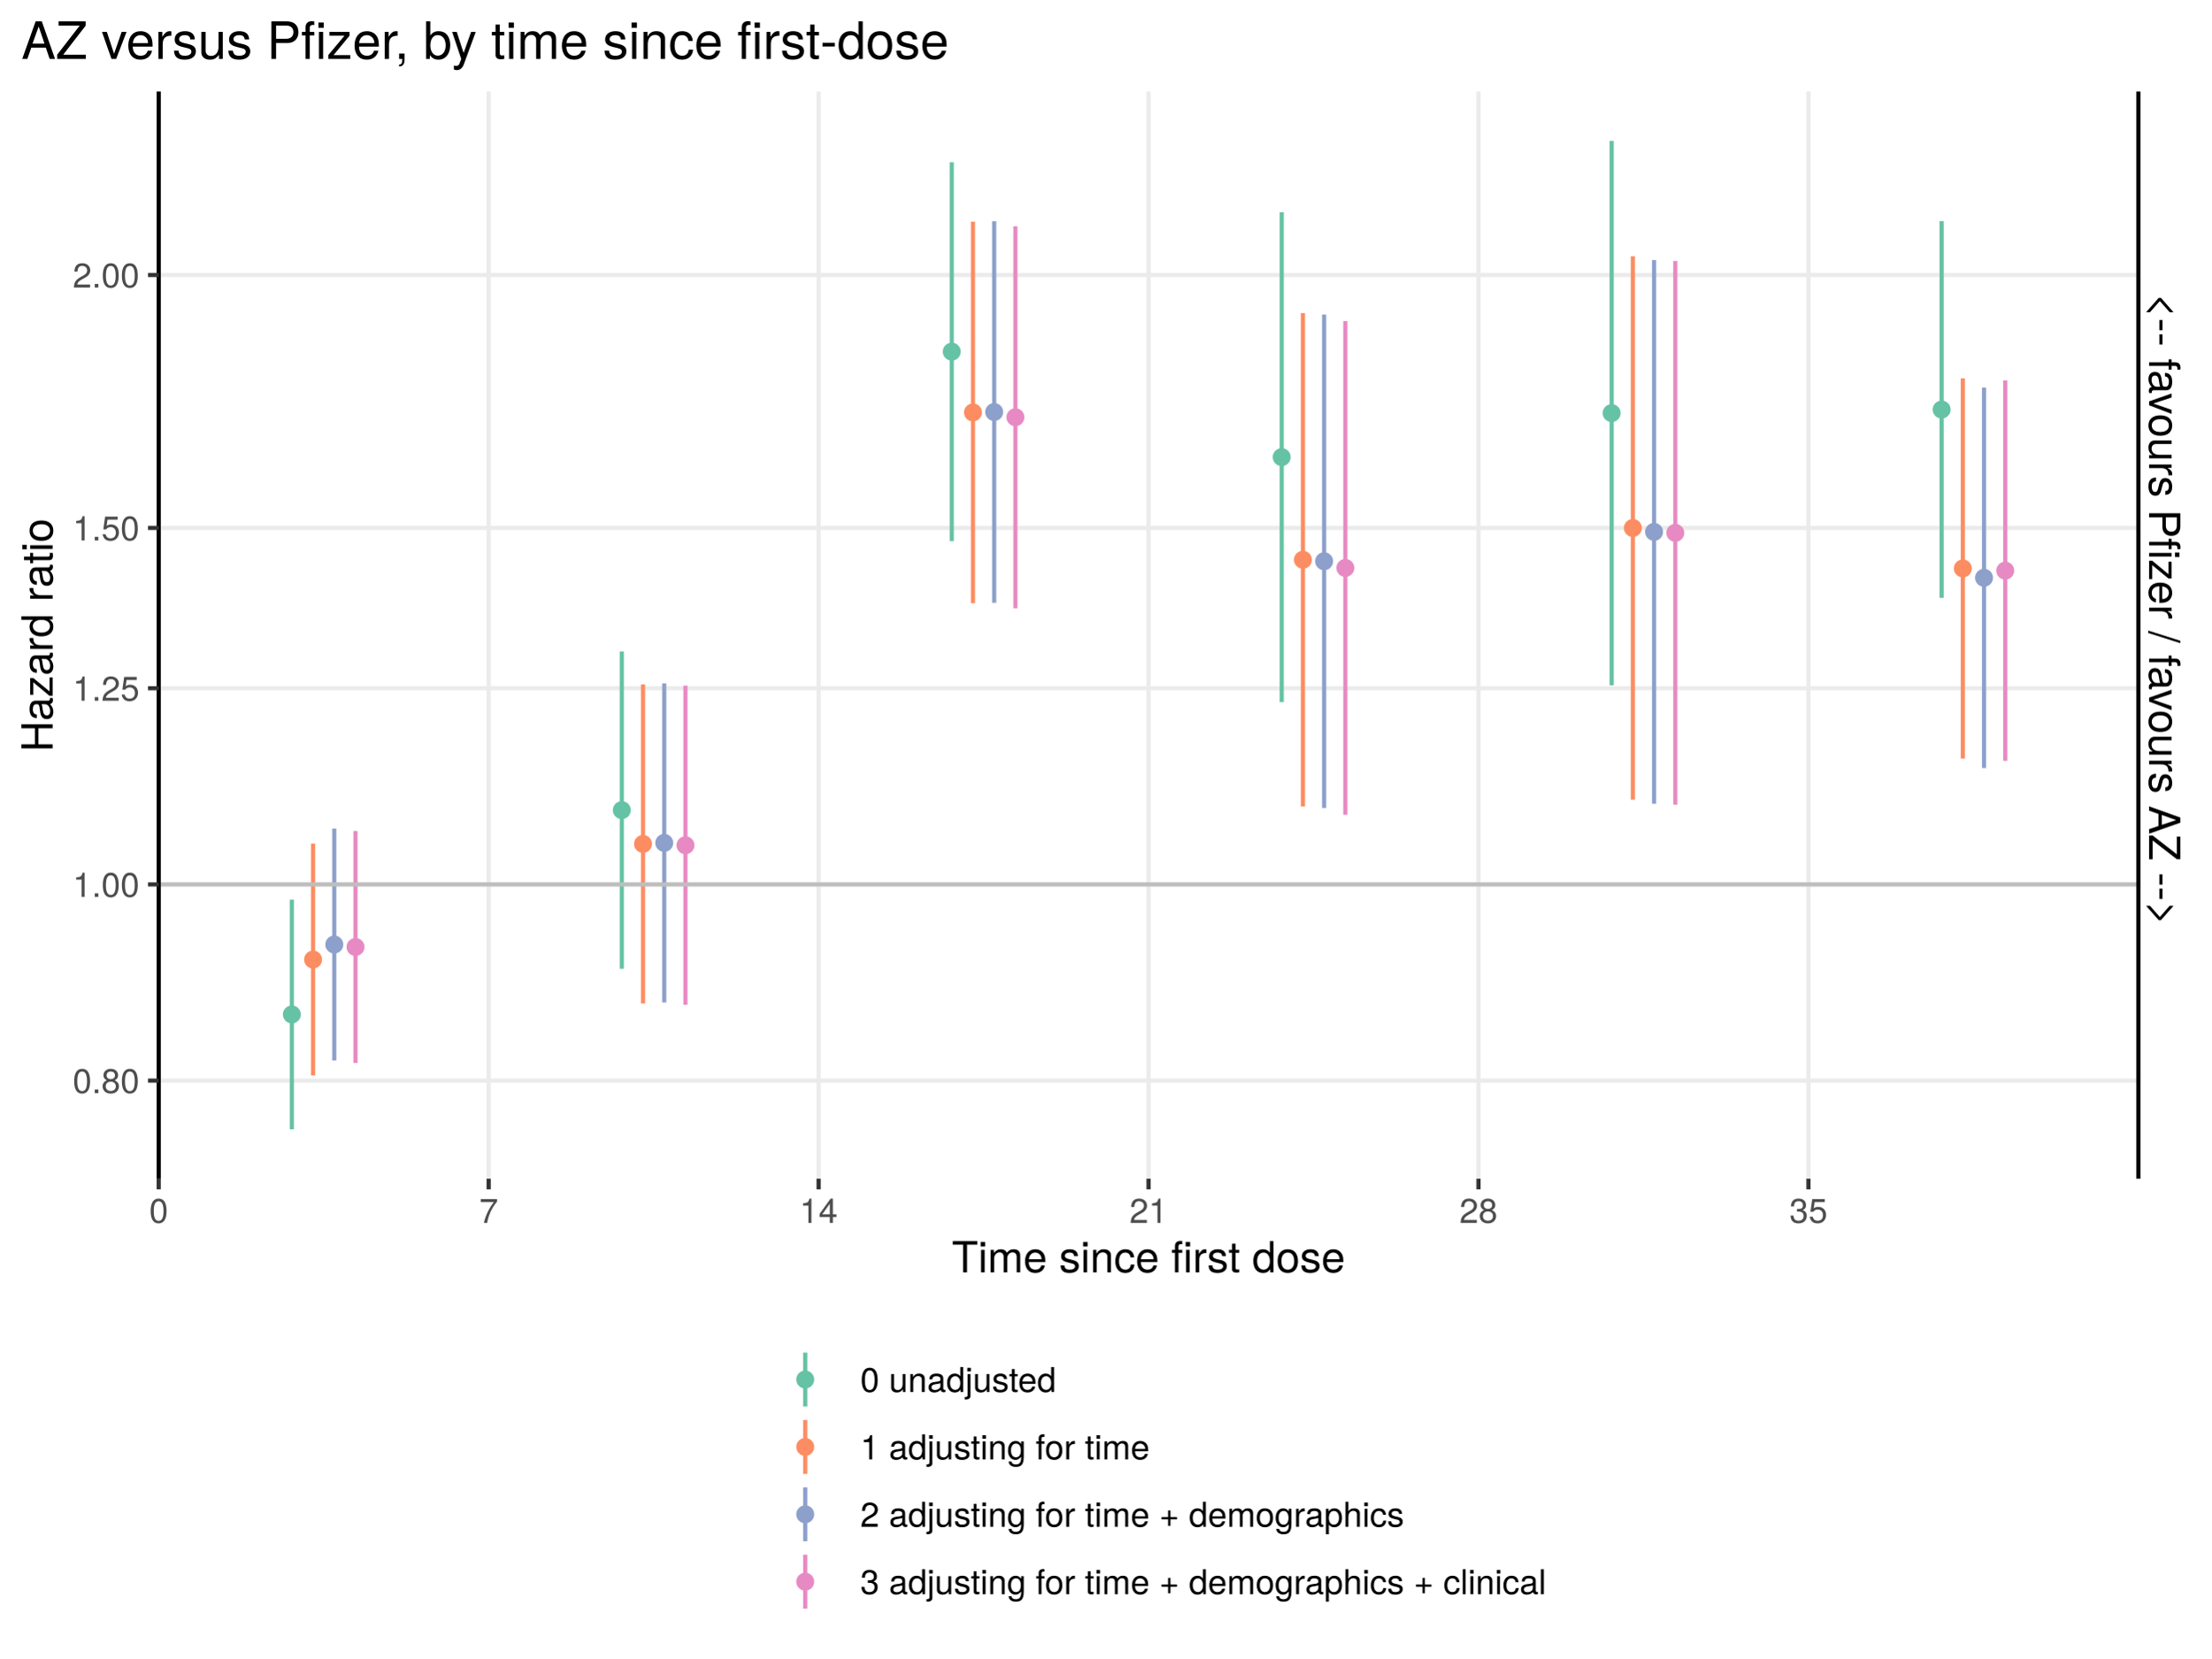
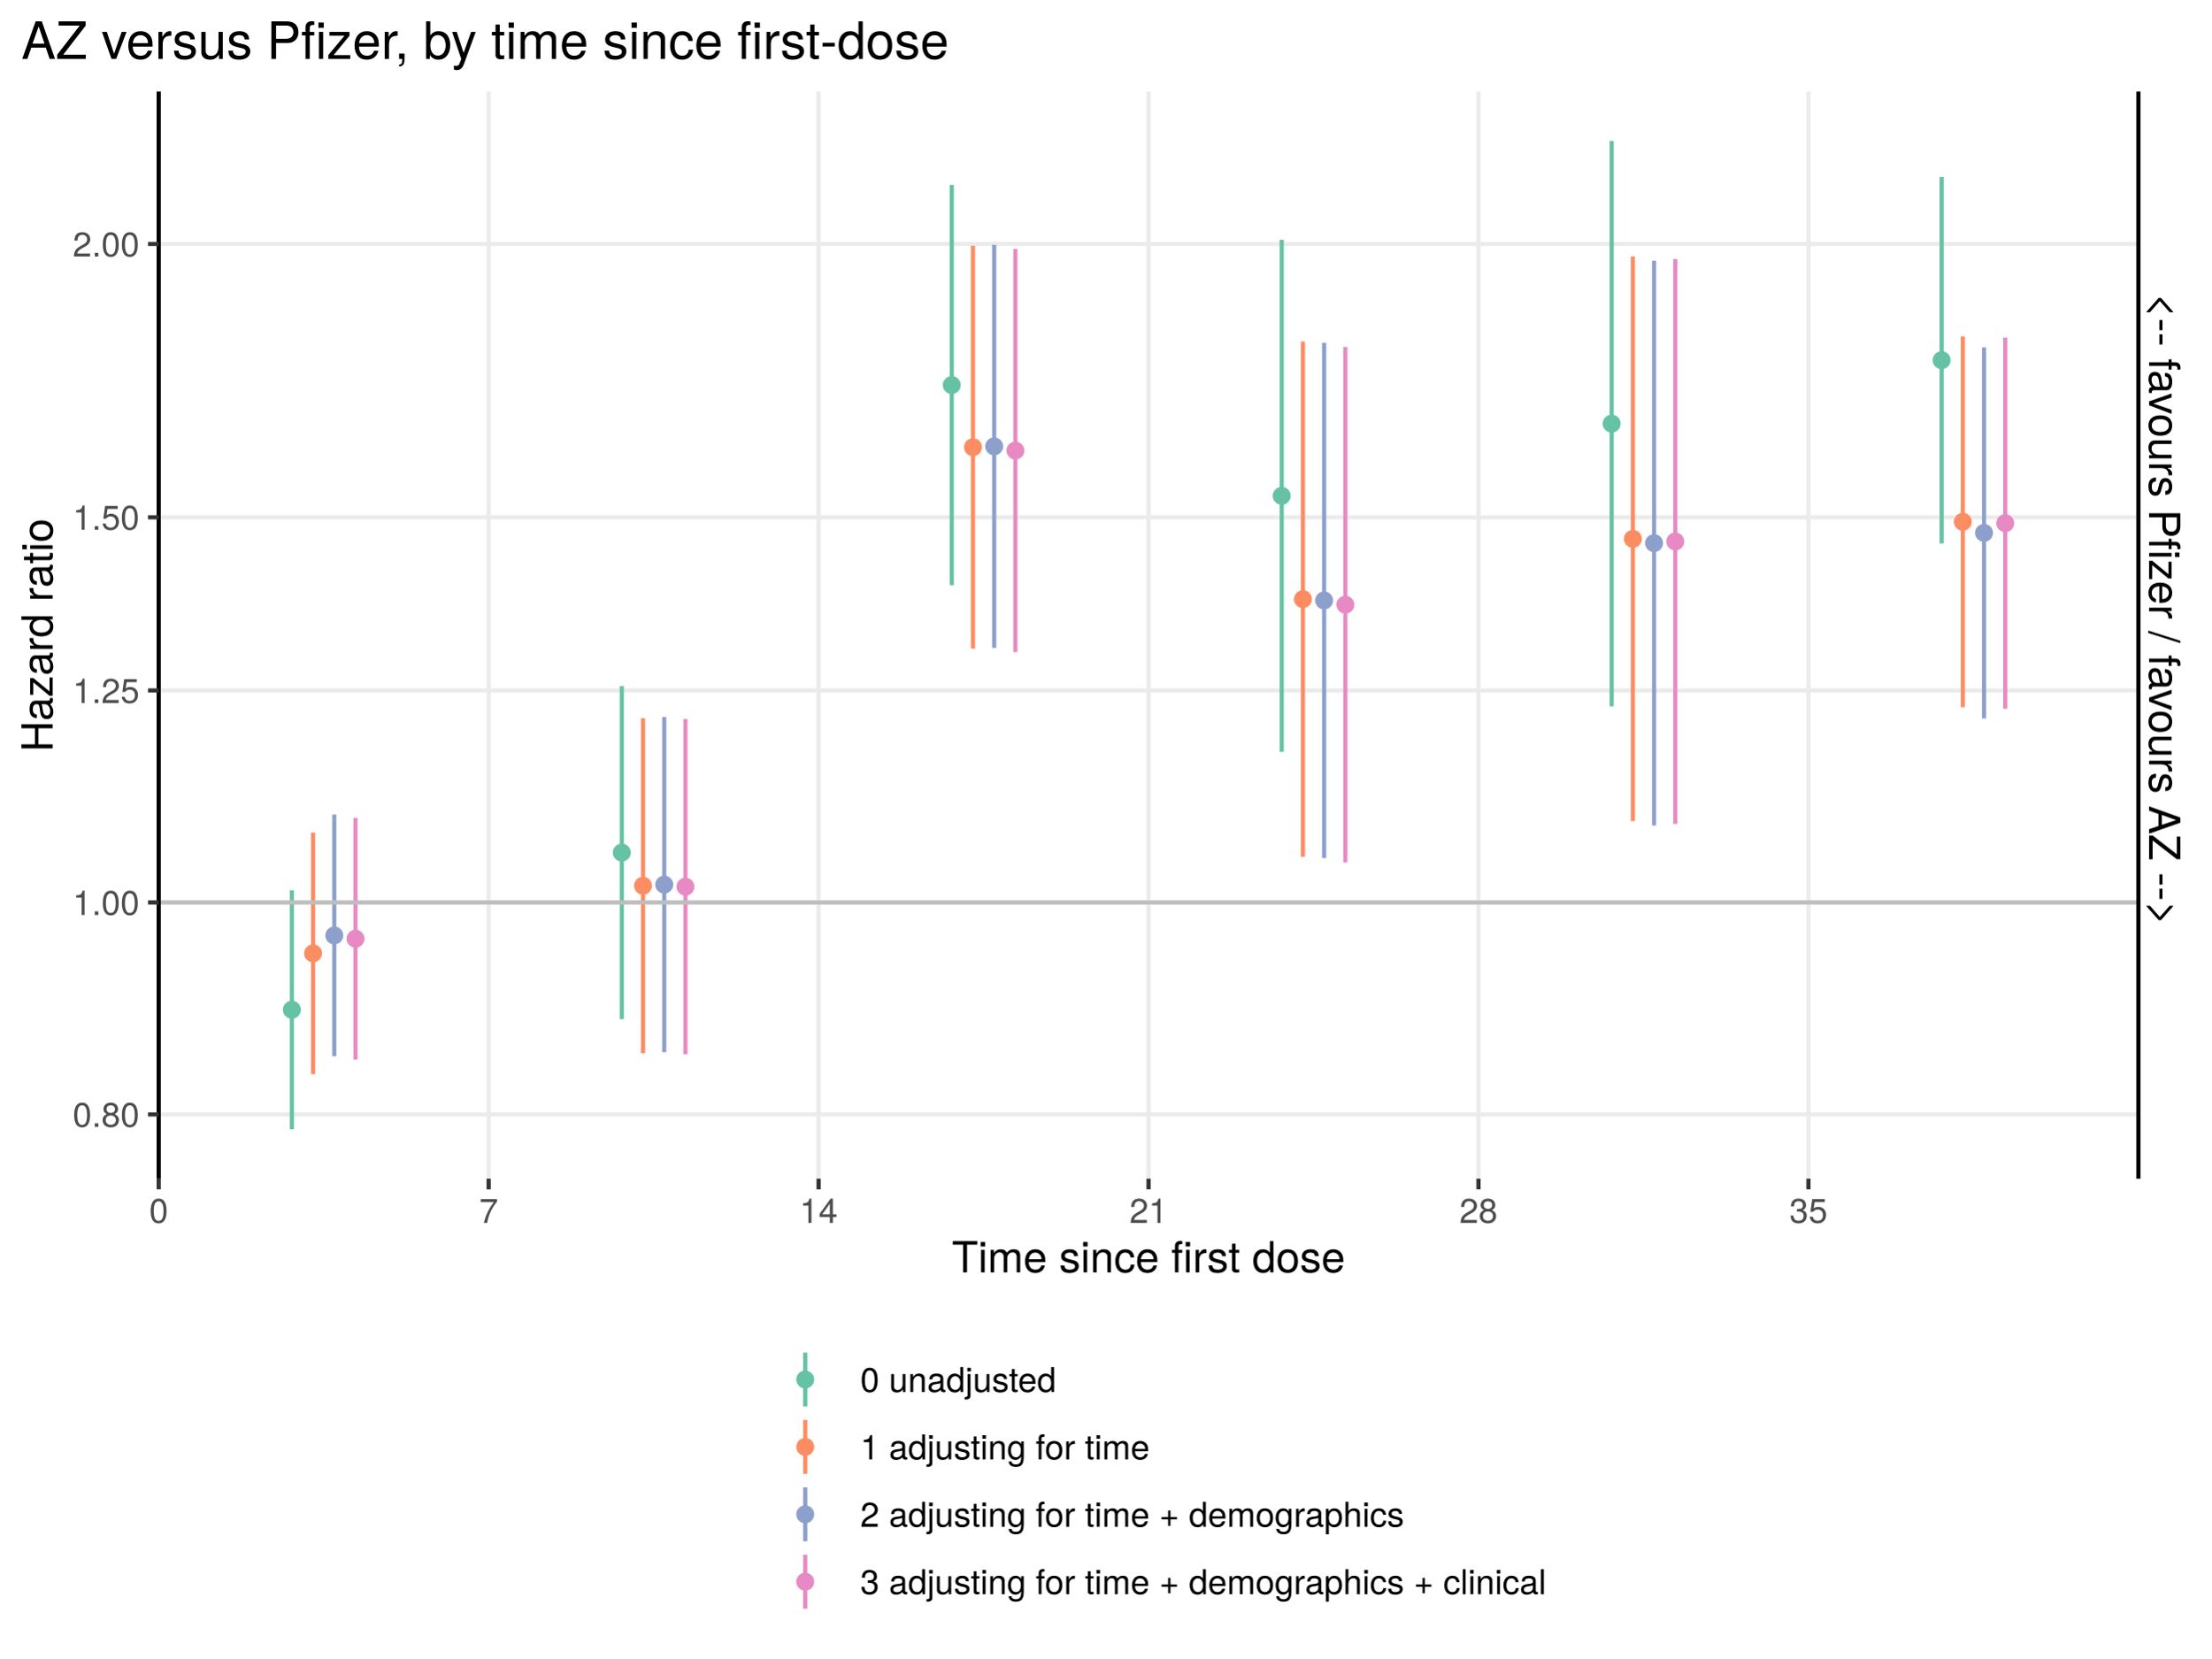
<svg xmlns="http://www.w3.org/2000/svg" viewBox="0 0 566.93 425.20">
  <defs>
    <style type="text/css">
    line, polyline, polygon, path, rect, circle {
      fill: none;
      stroke: #000000;
      stroke-linecap: round;
      stroke-linejoin: round;
      stroke-miterlimit: 10.00;
    }
  </style>
  </defs>
  <rect width="100%" height="100%" style="stroke: none; fill: #FFFFFF;" />
  <rect x="0.00" y="0.00" width="566.93" height="425.20" style="stroke-width: 1.07; stroke: #FFFFFF; fill: #FFFFFF;" />
  <defs>
    <clipPath id="cpNDAuNjl8NTQ4LjI5fDMwMi4yNnwyMy40Ng==">
      <rect x="40.69" y="23.46" width="507.60" height="278.80" />
    </clipPath>
  </defs>
  <rect x="40.69" y="23.46" width="507.60" height="278.80" style="stroke-width: 1.07; stroke: none; fill: #FFFFFF;" clip-path="url(#cpNDAuNjl8NTQ4LjI5fDMwMi4yNnwyMy40Ng==)" />
-   <polyline points="40.69,277.11 548.29,277.11 " style="stroke-width: 1.07; stroke: #EBEBEB; stroke-linecap: butt;" clip-path="url(#cpNDAuNjl8NTQ4LjI5fDMwMi4yNnwyMy40Ng==)" />
-   <polyline points="40.69,226.80 548.29,226.80 " style="stroke-width: 1.07; stroke: #EBEBEB; stroke-linecap: butt;" clip-path="url(#cpNDAuNjl8NTQ4LjI5fDMwMi4yNnwyMy40Ng==)" />
-   <polyline points="40.69,176.49 548.29,176.49 " style="stroke-width: 1.07; stroke: #EBEBEB; stroke-linecap: butt;" clip-path="url(#cpNDAuNjl8NTQ4LjI5fDMwMi4yNnwyMy40Ng==)" />
-   <polyline points="40.69,135.38 548.29,135.38 " style="stroke-width: 1.07; stroke: #EBEBEB; stroke-linecap: butt;" clip-path="url(#cpNDAuNjl8NTQ4LjI5fDMwMi4yNnwyMy40Ng==)" />
-   <polyline points="40.69,70.52 548.29,70.52 " style="stroke-width: 1.07; stroke: #EBEBEB; stroke-linecap: butt;" clip-path="url(#cpNDAuNjl8NTQ4LjI5fDMwMi4yNnwyMy40Ng==)" />
+   <polyline points="40.69,285.78 548.29,285.78 " style="stroke-width: 1.07; stroke: #EBEBEB; stroke-linecap: butt;" clip-path="url(#cpNDAuNjl8NTQ4LjI5fDMwMi4yNnwyMy40Ng==)" />
+   <polyline points="40.69,231.42 548.29,231.42 " style="stroke-width: 1.07; stroke: #EBEBEB; stroke-linecap: butt;" clip-path="url(#cpNDAuNjl8NTQ4LjI5fDMwMi4yNnwyMy40Ng==)" />
+   <polyline points="40.69,177.06 548.29,177.06 " style="stroke-width: 1.07; stroke: #EBEBEB; stroke-linecap: butt;" clip-path="url(#cpNDAuNjl8NTQ4LjI5fDMwMi4yNnwyMy40Ng==)" />
+   <polyline points="40.69,132.65 548.29,132.65 " style="stroke-width: 1.07; stroke: #EBEBEB; stroke-linecap: butt;" clip-path="url(#cpNDAuNjl8NTQ4LjI5fDMwMi4yNnwyMy40Ng==)" />
+   <polyline points="40.69,62.56 548.29,62.56 " style="stroke-width: 1.07; stroke: #EBEBEB; stroke-linecap: butt;" clip-path="url(#cpNDAuNjl8NTQ4LjI5fDMwMi4yNnwyMy40Ng==)" />
  <polyline points="40.69,302.26 40.69,23.46 " style="stroke-width: 1.07; stroke: #EBEBEB; stroke-linecap: butt;" clip-path="url(#cpNDAuNjl8NTQ4LjI5fDMwMi4yNnwyMy40Ng==)" />
  <polyline points="125.29,302.26 125.29,23.46 " style="stroke-width: 1.07; stroke: #EBEBEB; stroke-linecap: butt;" clip-path="url(#cpNDAuNjl8NTQ4LjI5fDMwMi4yNnwyMy40Ng==)" />
  <polyline points="209.89,302.26 209.89,23.46 " style="stroke-width: 1.07; stroke: #EBEBEB; stroke-linecap: butt;" clip-path="url(#cpNDAuNjl8NTQ4LjI5fDMwMi4yNnwyMy40Ng==)" />
  <polyline points="294.49,302.26 294.49,23.46 " style="stroke-width: 1.07; stroke: #EBEBEB; stroke-linecap: butt;" clip-path="url(#cpNDAuNjl8NTQ4LjI5fDMwMi4yNnwyMy40Ng==)" />
  <polyline points="379.09,302.26 379.09,23.46 " style="stroke-width: 1.07; stroke: #EBEBEB; stroke-linecap: butt;" clip-path="url(#cpNDAuNjl8NTQ4LjI5fDMwMi4yNnwyMy40Ng==)" />
  <polyline points="463.69,302.26 463.69,23.46 " style="stroke-width: 1.07; stroke: #EBEBEB; stroke-linecap: butt;" clip-path="url(#cpNDAuNjl8NTQ4LjI5fDMwMi4yNnwyMy40Ng==)" />
-   <circle cx="74.83" cy="260.14" r="1.95" style="stroke-width: 0.71; stroke: #66C2A5; fill: #66C2A5;" clip-path="url(#cpNDAuNjl8NTQ4LjI5fDMwMi4yNnwyMy40Ng==)" />
-   <circle cx="159.43" cy="207.74" r="1.95" style="stroke-width: 0.71; stroke: #66C2A5; fill: #66C2A5;" clip-path="url(#cpNDAuNjl8NTQ4LjI5fDMwMi4yNnwyMy40Ng==)" />
-   <circle cx="244.03" cy="90.17" r="1.95" style="stroke-width: 0.71; stroke: #66C2A5; fill: #66C2A5;" clip-path="url(#cpNDAuNjl8NTQ4LjI5fDMwMi4yNnwyMy40Ng==)" />
-   <circle cx="328.63" cy="117.22" r="1.95" style="stroke-width: 0.71; stroke: #66C2A5; fill: #66C2A5;" clip-path="url(#cpNDAuNjl8NTQ4LjI5fDMwMi4yNnwyMy40Ng==)" />
-   <circle cx="413.23" cy="105.93" r="1.95" style="stroke-width: 0.71; stroke: #66C2A5; fill: #66C2A5;" clip-path="url(#cpNDAuNjl8NTQ4LjI5fDMwMi4yNnwyMy40Ng==)" />
-   <circle cx="497.84" cy="105.02" r="1.95" style="stroke-width: 0.71; stroke: #66C2A5; fill: #66C2A5;" clip-path="url(#cpNDAuNjl8NTQ4LjI5fDMwMi4yNnwyMy40Ng==)" />
-   <circle cx="80.27" cy="246.06" r="1.95" style="stroke-width: 0.71; stroke: #FC8D62; fill: #FC8D62;" clip-path="url(#cpNDAuNjl8NTQ4LjI5fDMwMi4yNnwyMy40Ng==)" />
-   <circle cx="164.87" cy="216.41" r="1.95" style="stroke-width: 0.71; stroke: #FC8D62; fill: #FC8D62;" clip-path="url(#cpNDAuNjl8NTQ4LjI5fDMwMi4yNnwyMy40Ng==)" />
-   <circle cx="249.47" cy="105.76" r="1.95" style="stroke-width: 0.71; stroke: #FC8D62; fill: #FC8D62;" clip-path="url(#cpNDAuNjl8NTQ4LjI5fDMwMi4yNnwyMy40Ng==)" />
-   <circle cx="334.07" cy="143.54" r="1.95" style="stroke-width: 0.71; stroke: #FC8D62; fill: #FC8D62;" clip-path="url(#cpNDAuNjl8NTQ4LjI5fDMwMi4yNnwyMy40Ng==)" />
-   <circle cx="418.67" cy="135.39" r="1.95" style="stroke-width: 0.71; stroke: #FC8D62; fill: #FC8D62;" clip-path="url(#cpNDAuNjl8NTQ4LjI5fDMwMi4yNnwyMy40Ng==)" />
-   <circle cx="503.27" cy="145.77" r="1.95" style="stroke-width: 0.71; stroke: #FC8D62; fill: #FC8D62;" clip-path="url(#cpNDAuNjl8NTQ4LjI5fDMwMi4yNnwyMy40Ng==)" />
-   <circle cx="85.71" cy="242.21" r="1.95" style="stroke-width: 0.71; stroke: #8DA0CB; fill: #8DA0CB;" clip-path="url(#cpNDAuNjl8NTQ4LjI5fDMwMi4yNnwyMy40Ng==)" />
-   <circle cx="170.31" cy="216.15" r="1.95" style="stroke-width: 0.71; stroke: #8DA0CB; fill: #8DA0CB;" clip-path="url(#cpNDAuNjl8NTQ4LjI5fDMwMi4yNnwyMy40Ng==)" />
-   <circle cx="254.91" cy="105.65" r="1.95" style="stroke-width: 0.71; stroke: #8DA0CB; fill: #8DA0CB;" clip-path="url(#cpNDAuNjl8NTQ4LjI5fDMwMi4yNnwyMy40Ng==)" />
-   <circle cx="339.51" cy="143.92" r="1.95" style="stroke-width: 0.71; stroke: #8DA0CB; fill: #8DA0CB;" clip-path="url(#cpNDAuNjl8NTQ4LjI5fDMwMi4yNnwyMy40Ng==)" />
-   <circle cx="424.11" cy="136.39" r="1.95" style="stroke-width: 0.71; stroke: #8DA0CB; fill: #8DA0CB;" clip-path="url(#cpNDAuNjl8NTQ4LjI5fDMwMi4yNnwyMy40Ng==)" />
-   <circle cx="508.71" cy="148.16" r="1.95" style="stroke-width: 0.71; stroke: #8DA0CB; fill: #8DA0CB;" clip-path="url(#cpNDAuNjl8NTQ4LjI5fDMwMi4yNnwyMy40Ng==)" />
-   <circle cx="91.15" cy="242.84" r="1.95" style="stroke-width: 0.71; stroke: #E78AC3; fill: #E78AC3;" clip-path="url(#cpNDAuNjl8NTQ4LjI5fDMwMi4yNnwyMy40Ng==)" />
-   <circle cx="175.75" cy="216.75" r="1.95" style="stroke-width: 0.71; stroke: #E78AC3; fill: #E78AC3;" clip-path="url(#cpNDAuNjl8NTQ4LjI5fDMwMi4yNnwyMy40Ng==)" />
-   <circle cx="260.35" cy="106.99" r="1.95" style="stroke-width: 0.71; stroke: #E78AC3; fill: #E78AC3;" clip-path="url(#cpNDAuNjl8NTQ4LjI5fDMwMi4yNnwyMy40Ng==)" />
-   <circle cx="344.95" cy="145.64" r="1.95" style="stroke-width: 0.71; stroke: #E78AC3; fill: #E78AC3;" clip-path="url(#cpNDAuNjl8NTQ4LjI5fDMwMi4yNnwyMy40Ng==)" />
-   <circle cx="429.55" cy="136.64" r="1.95" style="stroke-width: 0.71; stroke: #E78AC3; fill: #E78AC3;" clip-path="url(#cpNDAuNjl8NTQ4LjI5fDMwMi4yNnwyMy40Ng==)" />
-   <circle cx="514.15" cy="146.33" r="1.95" style="stroke-width: 0.71; stroke: #E78AC3; fill: #E78AC3;" clip-path="url(#cpNDAuNjl8NTQ4LjI5fDMwMi4yNnwyMy40Ng==)" />
-   <line x1="74.83" y1="289.59" x2="74.83" y2="230.69" style="stroke-width: 1.07; stroke: #66C2A5; stroke-linecap: butt;" clip-path="url(#cpNDAuNjl8NTQ4LjI5fDMwMi4yNnwyMy40Ng==)" />
-   <line x1="159.43" y1="248.44" x2="159.43" y2="167.05" style="stroke-width: 1.07; stroke: #66C2A5; stroke-linecap: butt;" clip-path="url(#cpNDAuNjl8NTQ4LjI5fDMwMi4yNnwyMy40Ng==)" />
-   <line x1="244.03" y1="138.75" x2="244.03" y2="41.60" style="stroke-width: 1.07; stroke: #66C2A5; stroke-linecap: butt;" clip-path="url(#cpNDAuNjl8NTQ4LjI5fDMwMi4yNnwyMy40Ng==)" />
-   <line x1="328.63" y1="180.02" x2="328.63" y2="54.43" style="stroke-width: 1.07; stroke: #66C2A5; stroke-linecap: butt;" clip-path="url(#cpNDAuNjl8NTQ4LjI5fDMwMi4yNnwyMy40Ng==)" />
-   <line x1="413.23" y1="175.73" x2="413.23" y2="36.13" style="stroke-width: 1.07; stroke: #66C2A5; stroke-linecap: butt;" clip-path="url(#cpNDAuNjl8NTQ4LjI5fDMwMi4yNnwyMy40Ng==)" />
-   <line x1="497.84" y1="153.32" x2="497.84" y2="56.71" style="stroke-width: 1.07; stroke: #66C2A5; stroke-linecap: butt;" clip-path="url(#cpNDAuNjl8NTQ4LjI5fDMwMi4yNnwyMy40Ng==)" />
-   <line x1="80.27" y1="275.79" x2="80.27" y2="216.34" style="stroke-width: 1.07; stroke: #FC8D62; stroke-linecap: butt;" clip-path="url(#cpNDAuNjl8NTQ4LjI5fDMwMi4yNnwyMy40Ng==)" />
-   <line x1="164.87" y1="257.32" x2="164.87" y2="175.50" style="stroke-width: 1.07; stroke: #FC8D62; stroke-linecap: butt;" clip-path="url(#cpNDAuNjl8NTQ4LjI5fDMwMi4yNnwyMy40Ng==)" />
-   <line x1="249.47" y1="154.68" x2="249.47" y2="56.85" style="stroke-width: 1.07; stroke: #FC8D62; stroke-linecap: butt;" clip-path="url(#cpNDAuNjl8NTQ4LjI5fDMwMi4yNnwyMy40Ng==)" />
-   <line x1="334.07" y1="206.80" x2="334.07" y2="80.29" style="stroke-width: 1.07; stroke: #FC8D62; stroke-linecap: butt;" clip-path="url(#cpNDAuNjl8NTQ4LjI5fDMwMi4yNnwyMy40Ng==)" />
-   <line x1="418.67" y1="205.07" x2="418.67" y2="65.70" style="stroke-width: 1.07; stroke: #FC8D62; stroke-linecap: butt;" clip-path="url(#cpNDAuNjl8NTQ4LjI5fDMwMi4yNnwyMy40Ng==)" />
-   <line x1="503.27" y1="194.52" x2="503.27" y2="97.01" style="stroke-width: 1.07; stroke: #FC8D62; stroke-linecap: butt;" clip-path="url(#cpNDAuNjl8NTQ4LjI5fDMwMi4yNnwyMy40Ng==)" />
-   <line x1="85.71" y1="271.94" x2="85.71" y2="212.48" style="stroke-width: 1.07; stroke: #8DA0CB; stroke-linecap: butt;" clip-path="url(#cpNDAuNjl8NTQ4LjI5fDMwMi4yNnwyMy40Ng==)" />
-   <line x1="170.31" y1="257.07" x2="170.31" y2="175.23" style="stroke-width: 1.07; stroke: #8DA0CB; stroke-linecap: butt;" clip-path="url(#cpNDAuNjl8NTQ4LjI5fDMwMi4yNnwyMy40Ng==)" />
-   <line x1="254.91" y1="154.59" x2="254.91" y2="56.72" style="stroke-width: 1.07; stroke: #8DA0CB; stroke-linecap: butt;" clip-path="url(#cpNDAuNjl8NTQ4LjI5fDMwMi4yNnwyMy40Ng==)" />
-   <line x1="339.51" y1="207.20" x2="339.51" y2="80.65" style="stroke-width: 1.07; stroke: #8DA0CB; stroke-linecap: butt;" clip-path="url(#cpNDAuNjl8NTQ4LjI5fDMwMi4yNnwyMy40Ng==)" />
-   <line x1="424.11" y1="206.10" x2="424.11" y2="66.69" style="stroke-width: 1.07; stroke: #8DA0CB; stroke-linecap: butt;" clip-path="url(#cpNDAuNjl8NTQ4LjI5fDMwMi4yNnwyMy40Ng==)" />
-   <line x1="508.71" y1="196.96" x2="508.71" y2="99.37" style="stroke-width: 1.07; stroke: #8DA0CB; stroke-linecap: butt;" clip-path="url(#cpNDAuNjl8NTQ4LjI5fDMwMi4yNnwyMy40Ng==)" />
-   <line x1="91.15" y1="272.58" x2="91.15" y2="213.09" style="stroke-width: 1.07; stroke: #E78AC3; stroke-linecap: butt;" clip-path="url(#cpNDAuNjl8NTQ4LjI5fDMwMi4yNnwyMy40Ng==)" />
-   <line x1="175.75" y1="257.68" x2="175.75" y2="175.82" style="stroke-width: 1.07; stroke: #E78AC3; stroke-linecap: butt;" clip-path="url(#cpNDAuNjl8NTQ4LjI5fDMwMi4yNnwyMy40Ng==)" />
-   <line x1="260.35" y1="155.97" x2="260.35" y2="58.02" style="stroke-width: 1.07; stroke: #E78AC3; stroke-linecap: butt;" clip-path="url(#cpNDAuNjl8NTQ4LjI5fDMwMi4yNnwyMy40Ng==)" />
-   <line x1="344.95" y1="208.95" x2="344.95" y2="82.33" style="stroke-width: 1.07; stroke: #E78AC3; stroke-linecap: butt;" clip-path="url(#cpNDAuNjl8NTQ4LjI5fDMwMi4yNnwyMy40Ng==)" />
-   <line x1="429.55" y1="206.35" x2="429.55" y2="66.93" style="stroke-width: 1.07; stroke: #E78AC3; stroke-linecap: butt;" clip-path="url(#cpNDAuNjl8NTQ4LjI5fDMwMi4yNnwyMy40Ng==)" />
-   <line x1="514.15" y1="195.12" x2="514.15" y2="97.54" style="stroke-width: 1.07; stroke: #E78AC3; stroke-linecap: butt;" clip-path="url(#cpNDAuNjl8NTQ4LjI5fDMwMi4yNnwyMy40Ng==)" />
-   <line x1="40.69" y1="226.80" x2="548.29" y2="226.80" style="stroke-width: 1.07; stroke: #BEBEBE; stroke-linecap: butt;" clip-path="url(#cpNDAuNjl8NTQ4LjI5fDMwMi4yNnwyMy40Ng==)" />
+   <circle cx="74.83" cy="258.93" r="1.95" style="stroke-width: 0.71; stroke: #66C2A5; fill: #66C2A5;" clip-path="url(#cpNDAuNjl8NTQ4LjI5fDMwMi4yNnwyMy40Ng==)" />
+   <circle cx="159.43" cy="218.63" r="1.95" style="stroke-width: 0.71; stroke: #66C2A5; fill: #66C2A5;" clip-path="url(#cpNDAuNjl8NTQ4LjI5fDMwMi4yNnwyMy40Ng==)" />
+   <circle cx="244.03" cy="98.74" r="1.95" style="stroke-width: 0.71; stroke: #66C2A5; fill: #66C2A5;" clip-path="url(#cpNDAuNjl8NTQ4LjI5fDMwMi4yNnwyMy40Ng==)" />
+   <circle cx="328.63" cy="127.15" r="1.95" style="stroke-width: 0.71; stroke: #66C2A5; fill: #66C2A5;" clip-path="url(#cpNDAuNjl8NTQ4LjI5fDMwMi4yNnwyMy40Ng==)" />
+   <circle cx="413.23" cy="108.63" r="1.95" style="stroke-width: 0.71; stroke: #66C2A5; fill: #66C2A5;" clip-path="url(#cpNDAuNjl8NTQ4LjI5fDMwMi4yNnwyMy40Ng==)" />
+   <circle cx="497.84" cy="92.36" r="1.95" style="stroke-width: 0.71; stroke: #66C2A5; fill: #66C2A5;" clip-path="url(#cpNDAuNjl8NTQ4LjI5fDMwMi4yNnwyMy40Ng==)" />
+   <circle cx="80.27" cy="244.47" r="1.95" style="stroke-width: 0.71; stroke: #FC8D62; fill: #FC8D62;" clip-path="url(#cpNDAuNjl8NTQ4LjI5fDMwMi4yNnwyMy40Ng==)" />
+   <circle cx="164.87" cy="227.13" r="1.95" style="stroke-width: 0.71; stroke: #FC8D62; fill: #FC8D62;" clip-path="url(#cpNDAuNjl8NTQ4LjI5fDMwMi4yNnwyMy40Ng==)" />
+   <circle cx="249.47" cy="114.68" r="1.95" style="stroke-width: 0.71; stroke: #FC8D62; fill: #FC8D62;" clip-path="url(#cpNDAuNjl8NTQ4LjI5fDMwMi4yNnwyMy40Ng==)" />
+   <circle cx="334.07" cy="153.64" r="1.95" style="stroke-width: 0.71; stroke: #FC8D62; fill: #FC8D62;" clip-path="url(#cpNDAuNjl8NTQ4LjI5fDMwMi4yNnwyMy40Ng==)" />
+   <circle cx="418.67" cy="138.18" r="1.95" style="stroke-width: 0.71; stroke: #FC8D62; fill: #FC8D62;" clip-path="url(#cpNDAuNjl8NTQ4LjI5fDMwMi4yNnwyMy40Ng==)" />
+   <circle cx="503.27" cy="133.80" r="1.95" style="stroke-width: 0.71; stroke: #FC8D62; fill: #FC8D62;" clip-path="url(#cpNDAuNjl8NTQ4LjI5fDMwMi4yNnwyMy40Ng==)" />
+   <circle cx="85.71" cy="239.88" r="1.95" style="stroke-width: 0.71; stroke: #8DA0CB; fill: #8DA0CB;" clip-path="url(#cpNDAuNjl8NTQ4LjI5fDMwMi4yNnwyMy40Ng==)" />
+   <circle cx="170.31" cy="226.84" r="1.95" style="stroke-width: 0.71; stroke: #8DA0CB; fill: #8DA0CB;" clip-path="url(#cpNDAuNjl8NTQ4LjI5fDMwMi4yNnwyMy40Ng==)" />
+   <circle cx="254.91" cy="114.46" r="1.95" style="stroke-width: 0.71; stroke: #8DA0CB; fill: #8DA0CB;" clip-path="url(#cpNDAuNjl8NTQ4LjI5fDMwMi4yNnwyMy40Ng==)" />
+   <circle cx="339.51" cy="153.97" r="1.95" style="stroke-width: 0.71; stroke: #8DA0CB; fill: #8DA0CB;" clip-path="url(#cpNDAuNjl8NTQ4LjI5fDMwMi4yNnwyMy40Ng==)" />
+   <circle cx="424.11" cy="139.27" r="1.95" style="stroke-width: 0.71; stroke: #8DA0CB; fill: #8DA0CB;" clip-path="url(#cpNDAuNjl8NTQ4LjI5fDMwMi4yNnwyMy40Ng==)" />
+   <circle cx="508.71" cy="136.65" r="1.95" style="stroke-width: 0.71; stroke: #8DA0CB; fill: #8DA0CB;" clip-path="url(#cpNDAuNjl8NTQ4LjI5fDMwMi4yNnwyMy40Ng==)" />
+   <circle cx="91.15" cy="240.72" r="1.95" style="stroke-width: 0.71; stroke: #E78AC3; fill: #E78AC3;" clip-path="url(#cpNDAuNjl8NTQ4LjI5fDMwMi4yNnwyMy40Ng==)" />
+   <circle cx="175.75" cy="227.38" r="1.95" style="stroke-width: 0.71; stroke: #E78AC3; fill: #E78AC3;" clip-path="url(#cpNDAuNjl8NTQ4LjI5fDMwMi4yNnwyMy40Ng==)" />
+   <circle cx="260.35" cy="115.54" r="1.95" style="stroke-width: 0.71; stroke: #E78AC3; fill: #E78AC3;" clip-path="url(#cpNDAuNjl8NTQ4LjI5fDMwMi4yNnwyMy40Ng==)" />
+   <circle cx="344.95" cy="155.06" r="1.95" style="stroke-width: 0.71; stroke: #E78AC3; fill: #E78AC3;" clip-path="url(#cpNDAuNjl8NTQ4LjI5fDMwMi4yNnwyMy40Ng==)" />
+   <circle cx="429.55" cy="138.85" r="1.95" style="stroke-width: 0.71; stroke: #E78AC3; fill: #E78AC3;" clip-path="url(#cpNDAuNjl8NTQ4LjI5fDMwMi4yNnwyMy40Ng==)" />
+   <circle cx="514.15" cy="134.16" r="1.95" style="stroke-width: 0.71; stroke: #E78AC3; fill: #E78AC3;" clip-path="url(#cpNDAuNjl8NTQ4LjI5fDMwMi4yNnwyMy40Ng==)" />
+   <line x1="74.83" y1="289.59" x2="74.83" y2="228.28" style="stroke-width: 1.07; stroke: #66C2A5; stroke-linecap: butt;" clip-path="url(#cpNDAuNjl8NTQ4LjI5fDMwMi4yNnwyMy40Ng==)" />
+   <line x1="159.43" y1="261.36" x2="159.43" y2="175.91" style="stroke-width: 1.07; stroke: #66C2A5; stroke-linecap: butt;" clip-path="url(#cpNDAuNjl8NTQ4LjI5fDMwMi4yNnwyMy40Ng==)" />
+   <line x1="244.03" y1="150.07" x2="244.03" y2="47.41" style="stroke-width: 1.07; stroke: #66C2A5; stroke-linecap: butt;" clip-path="url(#cpNDAuNjl8NTQ4LjI5fDMwMi4yNnwyMy40Ng==)" />
+   <line x1="328.63" y1="192.80" x2="328.63" y2="61.49" style="stroke-width: 1.07; stroke: #66C2A5; stroke-linecap: butt;" clip-path="url(#cpNDAuNjl8NTQ4LjI5fDMwMi4yNnwyMy40Ng==)" />
+   <line x1="413.23" y1="181.13" x2="413.23" y2="36.13" style="stroke-width: 1.07; stroke: #66C2A5; stroke-linecap: butt;" clip-path="url(#cpNDAuNjl8NTQ4LjI5fDMwMi4yNnwyMy40Ng==)" />
+   <line x1="497.84" y1="139.36" x2="497.84" y2="45.37" style="stroke-width: 1.07; stroke: #66C2A5; stroke-linecap: butt;" clip-path="url(#cpNDAuNjl8NTQ4LjI5fDMwMi4yNnwyMy40Ng==)" />
+   <line x1="80.27" y1="275.45" x2="80.27" y2="213.50" style="stroke-width: 1.07; stroke: #FC8D62; stroke-linecap: butt;" clip-path="url(#cpNDAuNjl8NTQ4LjI5fDMwMi4yNnwyMy40Ng==)" />
+   <line x1="164.87" y1="270.09" x2="164.87" y2="184.17" style="stroke-width: 1.07; stroke: #FC8D62; stroke-linecap: butt;" clip-path="url(#cpNDAuNjl8NTQ4LjI5fDMwMi4yNnwyMy40Ng==)" />
+   <line x1="249.47" y1="166.33" x2="249.47" y2="63.02" style="stroke-width: 1.07; stroke: #FC8D62; stroke-linecap: butt;" clip-path="url(#cpNDAuNjl8NTQ4LjI5fDMwMi4yNnwyMy40Ng==)" />
+   <line x1="334.07" y1="219.69" x2="334.07" y2="87.59" style="stroke-width: 1.07; stroke: #FC8D62; stroke-linecap: butt;" clip-path="url(#cpNDAuNjl8NTQ4LjI5fDMwMi4yNnwyMy40Ng==)" />
+   <line x1="418.67" y1="210.57" x2="418.67" y2="65.78" style="stroke-width: 1.07; stroke: #FC8D62; stroke-linecap: butt;" clip-path="url(#cpNDAuNjl8NTQ4LjI5fDMwMi4yNnwyMy40Ng==)" />
+   <line x1="503.27" y1="181.34" x2="503.27" y2="86.27" style="stroke-width: 1.07; stroke: #FC8D62; stroke-linecap: butt;" clip-path="url(#cpNDAuNjl8NTQ4LjI5fDMwMi4yNnwyMy40Ng==)" />
+   <line x1="85.71" y1="270.86" x2="85.71" y2="208.89" style="stroke-width: 1.07; stroke: #8DA0CB; stroke-linecap: butt;" clip-path="url(#cpNDAuNjl8NTQ4LjI5fDMwMi4yNnwyMy40Ng==)" />
+   <line x1="170.31" y1="269.81" x2="170.31" y2="183.87" style="stroke-width: 1.07; stroke: #8DA0CB; stroke-linecap: butt;" clip-path="url(#cpNDAuNjl8NTQ4LjI5fDMwMi4yNnwyMy40Ng==)" />
+   <line x1="254.91" y1="166.13" x2="254.91" y2="62.78" style="stroke-width: 1.07; stroke: #8DA0CB; stroke-linecap: butt;" clip-path="url(#cpNDAuNjl8NTQ4LjI5fDMwMi4yNnwyMy40Ng==)" />
+   <line x1="339.51" y1="220.04" x2="339.51" y2="87.89" style="stroke-width: 1.07; stroke: #8DA0CB; stroke-linecap: butt;" clip-path="url(#cpNDAuNjl8NTQ4LjI5fDMwMi4yNnwyMy40Ng==)" />
+   <line x1="424.11" y1="211.69" x2="424.11" y2="66.85" style="stroke-width: 1.07; stroke: #8DA0CB; stroke-linecap: butt;" clip-path="url(#cpNDAuNjl8NTQ4LjI5fDMwMi4yNnwyMy40Ng==)" />
+   <line x1="508.71" y1="184.24" x2="508.71" y2="89.06" style="stroke-width: 1.07; stroke: #8DA0CB; stroke-linecap: butt;" clip-path="url(#cpNDAuNjl8NTQ4LjI5fDMwMi4yNnwyMy40Ng==)" />
+   <line x1="91.15" y1="271.72" x2="91.15" y2="209.73" style="stroke-width: 1.07; stroke: #E78AC3; stroke-linecap: butt;" clip-path="url(#cpNDAuNjl8NTQ4LjI5fDMwMi4yNnwyMy40Ng==)" />
+   <line x1="175.75" y1="270.36" x2="175.75" y2="184.40" style="stroke-width: 1.07; stroke: #E78AC3; stroke-linecap: butt;" clip-path="url(#cpNDAuNjl8NTQ4LjI5fDMwMi4yNnwyMy40Ng==)" />
+   <line x1="260.35" y1="167.24" x2="260.35" y2="63.83" style="stroke-width: 1.07; stroke: #E78AC3; stroke-linecap: butt;" clip-path="url(#cpNDAuNjl8NTQ4LjI5fDMwMi4yNnwyMy40Ng==)" />
+   <line x1="344.95" y1="221.16" x2="344.95" y2="88.97" style="stroke-width: 1.07; stroke: #E78AC3; stroke-linecap: butt;" clip-path="url(#cpNDAuNjl8NTQ4LjI5fDMwMi4yNnwyMy40Ng==)" />
+   <line x1="429.55" y1="211.27" x2="429.55" y2="66.43" style="stroke-width: 1.07; stroke: #E78AC3; stroke-linecap: butt;" clip-path="url(#cpNDAuNjl8NTQ4LjI5fDMwMi4yNnwyMy40Ng==)" />
+   <line x1="514.15" y1="181.75" x2="514.15" y2="86.57" style="stroke-width: 1.07; stroke: #E78AC3; stroke-linecap: butt;" clip-path="url(#cpNDAuNjl8NTQ4LjI5fDMwMi4yNnwyMy40Ng==)" />
+   <line x1="40.69" y1="231.42" x2="548.29" y2="231.42" style="stroke-width: 1.07; stroke: #BEBEBE; stroke-linecap: butt;" clip-path="url(#cpNDAuNjl8NTQ4LjI5fDMwMi4yNnwyMy40Ng==)" />
  <defs>
    <clipPath id="cpMC4wMHw1NjYuOTN8NDI1LjIwfDAuMDA=">
      <rect x="0.00" y="0.00" width="566.93" height="425.20" />
    </clipPath>
  </defs>
  <polyline points="40.69,302.26 40.69,23.46 " style="stroke-width: 1.07; stroke-linecap: butt;" clip-path="url(#cpMC4wMHw1NjYuOTN8NDI1LjIwfDAuMDA=)" />
  <g clip-path="url(#cpMC4wMHw1NjYuOTN8NDI1LjIwfDAuMDA=)">
-     <text x="18.64" y="280.32" style="font-size: 8.80px; fill: #4D4D4D; font-family: TeX Gyre Heros;" textLength="17.12px" lengthAdjust="spacingAndGlyphs">0.80</text>
+     <text x="18.64" y="288.99" style="font-size: 8.80px; fill: #4D4D4D; font-family: TeX Gyre Heros;" textLength="17.12px" lengthAdjust="spacingAndGlyphs">0.80</text>
  </g>
  <g clip-path="url(#cpMC4wMHw1NjYuOTN8NDI1LjIwfDAuMDA=)">
-     <text x="18.64" y="230.01" style="font-size: 8.80px; fill: #4D4D4D; font-family: TeX Gyre Heros;" textLength="17.12px" lengthAdjust="spacingAndGlyphs">1.00</text>
+     <text x="18.64" y="234.63" style="font-size: 8.80px; fill: #4D4D4D; font-family: TeX Gyre Heros;" textLength="17.12px" lengthAdjust="spacingAndGlyphs">1.00</text>
  </g>
  <g clip-path="url(#cpMC4wMHw1NjYuOTN8NDI1LjIwfDAuMDA=)">
-     <text x="18.64" y="179.70" style="font-size: 8.80px; fill: #4D4D4D; font-family: TeX Gyre Heros;" textLength="17.12px" lengthAdjust="spacingAndGlyphs">1.25</text>
+     <text x="18.64" y="180.27" style="font-size: 8.80px; fill: #4D4D4D; font-family: TeX Gyre Heros;" textLength="17.12px" lengthAdjust="spacingAndGlyphs">1.25</text>
  </g>
  <g clip-path="url(#cpMC4wMHw1NjYuOTN8NDI1LjIwfDAuMDA=)">
-     <text x="18.64" y="138.59" style="font-size: 8.80px; fill: #4D4D4D; font-family: TeX Gyre Heros;" textLength="17.12px" lengthAdjust="spacingAndGlyphs">1.50</text>
+     <text x="18.64" y="135.85" style="font-size: 8.80px; fill: #4D4D4D; font-family: TeX Gyre Heros;" textLength="17.12px" lengthAdjust="spacingAndGlyphs">1.50</text>
  </g>
  <g clip-path="url(#cpMC4wMHw1NjYuOTN8NDI1LjIwfDAuMDA=)">
-     <text x="18.64" y="73.73" style="font-size: 8.80px; fill: #4D4D4D; font-family: TeX Gyre Heros;" textLength="17.12px" lengthAdjust="spacingAndGlyphs">2.00</text>
+     <text x="18.64" y="65.77" style="font-size: 8.80px; fill: #4D4D4D; font-family: TeX Gyre Heros;" textLength="17.12px" lengthAdjust="spacingAndGlyphs">2.00</text>
  </g>
-   <polyline points="37.95,277.11 40.69,277.11 " style="stroke-width: 1.07; stroke: #333333; stroke-linecap: butt;" clip-path="url(#cpMC4wMHw1NjYuOTN8NDI1LjIwfDAuMDA=)" />
-   <polyline points="37.95,226.80 40.69,226.80 " style="stroke-width: 1.07; stroke: #333333; stroke-linecap: butt;" clip-path="url(#cpMC4wMHw1NjYuOTN8NDI1LjIwfDAuMDA=)" />
-   <polyline points="37.95,176.49 40.69,176.49 " style="stroke-width: 1.07; stroke: #333333; stroke-linecap: butt;" clip-path="url(#cpMC4wMHw1NjYuOTN8NDI1LjIwfDAuMDA=)" />
-   <polyline points="37.95,135.38 40.69,135.38 " style="stroke-width: 1.07; stroke: #333333; stroke-linecap: butt;" clip-path="url(#cpMC4wMHw1NjYuOTN8NDI1LjIwfDAuMDA=)" />
-   <polyline points="37.95,70.52 40.69,70.52 " style="stroke-width: 1.07; stroke: #333333; stroke-linecap: butt;" clip-path="url(#cpMC4wMHw1NjYuOTN8NDI1LjIwfDAuMDA=)" />
+   <polyline points="37.95,285.78 40.69,285.78 " style="stroke-width: 1.07; stroke: #333333; stroke-linecap: butt;" clip-path="url(#cpMC4wMHw1NjYuOTN8NDI1LjIwfDAuMDA=)" />
+   <polyline points="37.95,231.42 40.69,231.42 " style="stroke-width: 1.07; stroke: #333333; stroke-linecap: butt;" clip-path="url(#cpMC4wMHw1NjYuOTN8NDI1LjIwfDAuMDA=)" />
+   <polyline points="37.95,177.06 40.69,177.06 " style="stroke-width: 1.07; stroke: #333333; stroke-linecap: butt;" clip-path="url(#cpMC4wMHw1NjYuOTN8NDI1LjIwfDAuMDA=)" />
+   <polyline points="37.95,132.65 40.69,132.65 " style="stroke-width: 1.07; stroke: #333333; stroke-linecap: butt;" clip-path="url(#cpMC4wMHw1NjYuOTN8NDI1LjIwfDAuMDA=)" />
+   <polyline points="37.95,62.56 40.69,62.56 " style="stroke-width: 1.07; stroke: #333333; stroke-linecap: butt;" clip-path="url(#cpMC4wMHw1NjYuOTN8NDI1LjIwfDAuMDA=)" />
  <polyline points="548.29,302.26 548.29,23.46 " style="stroke-width: 1.07; stroke-linecap: butt;" clip-path="url(#cpMC4wMHw1NjYuOTN8NDI1LjIwfDAuMDA=)" />
  <polyline points="40.69,305.00 40.69,302.26 " style="stroke-width: 1.07; stroke: #333333; stroke-linecap: butt;" clip-path="url(#cpMC4wMHw1NjYuOTN8NDI1LjIwfDAuMDA=)" />
  <polyline points="125.29,305.00 125.29,302.26 " style="stroke-width: 1.07; stroke: #333333; stroke-linecap: butt;" clip-path="url(#cpMC4wMHw1NjYuOTN8NDI1LjIwfDAuMDA=)" />
  <polyline points="209.89,305.00 209.89,302.26 " style="stroke-width: 1.07; stroke: #333333; stroke-linecap: butt;" clip-path="url(#cpMC4wMHw1NjYuOTN8NDI1LjIwfDAuMDA=)" />
  <polyline points="294.49,305.00 294.49,302.26 " style="stroke-width: 1.07; stroke: #333333; stroke-linecap: butt;" clip-path="url(#cpMC4wMHw1NjYuOTN8NDI1LjIwfDAuMDA=)" />
  <polyline points="379.09,305.00 379.09,302.26 " style="stroke-width: 1.07; stroke: #333333; stroke-linecap: butt;" clip-path="url(#cpMC4wMHw1NjYuOTN8NDI1LjIwfDAuMDA=)" />
  <polyline points="463.69,305.00 463.69,302.26 " style="stroke-width: 1.07; stroke: #333333; stroke-linecap: butt;" clip-path="url(#cpMC4wMHw1NjYuOTN8NDI1LjIwfDAuMDA=)" />
  <g clip-path="url(#cpMC4wMHw1NjYuOTN8NDI1LjIwfDAuMDA=)">
    <text x="38.25" y="313.60" style="font-size: 8.80px; fill: #4D4D4D; font-family: TeX Gyre Heros;" textLength="4.89px" lengthAdjust="spacingAndGlyphs">0</text>
  </g>
  <g clip-path="url(#cpMC4wMHw1NjYuOTN8NDI1LjIwfDAuMDA=)">
    <text x="122.85" y="313.60" style="font-size: 8.80px; fill: #4D4D4D; font-family: TeX Gyre Heros;" textLength="4.89px" lengthAdjust="spacingAndGlyphs">7</text>
  </g>
  <g clip-path="url(#cpMC4wMHw1NjYuOTN8NDI1LjIwfDAuMDA=)">
    <text x="205.00" y="313.60" style="font-size: 8.80px; fill: #4D4D4D; font-family: TeX Gyre Heros;" textLength="9.79px" lengthAdjust="spacingAndGlyphs">14</text>
  </g>
  <g clip-path="url(#cpMC4wMHw1NjYuOTN8NDI1LjIwfDAuMDA=)">
    <text x="289.60" y="313.60" style="font-size: 8.80px; fill: #4D4D4D; font-family: TeX Gyre Heros;" textLength="9.79px" lengthAdjust="spacingAndGlyphs">21</text>
  </g>
  <g clip-path="url(#cpMC4wMHw1NjYuOTN8NDI1LjIwfDAuMDA=)">
    <text x="374.20" y="313.60" style="font-size: 8.80px; fill: #4D4D4D; font-family: TeX Gyre Heros;" textLength="9.79px" lengthAdjust="spacingAndGlyphs">28</text>
  </g>
  <g clip-path="url(#cpMC4wMHw1NjYuOTN8NDI1LjIwfDAuMDA=)">
    <text x="458.80" y="313.60" style="font-size: 8.80px; fill: #4D4D4D; font-family: TeX Gyre Heros;" textLength="9.79px" lengthAdjust="spacingAndGlyphs">35</text>
  </g>
  <g clip-path="url(#cpMC4wMHw1NjYuOTN8NDI1LjIwfDAuMDA=)">
    <text x="244.06" y="326.28" style="font-size: 11.00px; font-family: TeX Gyre Heros;" textLength="100.86px" lengthAdjust="spacingAndGlyphs">Time since first dose</text>
  </g>
  <g clip-path="url(#cpMC4wMHw1NjYuOTN8NDI1LjIwfDAuMDA=)">
    <text transform="translate(13.50,192.81) rotate(-90)" style="font-size: 11.00px; font-family: TeX Gyre Heros;" textLength="59.91px" lengthAdjust="spacingAndGlyphs">Hazard ratio</text>
  </g>
  <g clip-path="url(#cpMC4wMHw1NjYuOTN8NDI1LjIwfDAuMDA=)">
    <text transform="translate(551.03,75.13) rotate(90)" style="font-size: 11.00px; font-family: TeX Gyre Heros;" textLength="175.45px" lengthAdjust="spacingAndGlyphs">&lt;--  favours Pfizer  /  favours AZ  --&gt;</text>
  </g>
  <rect x="186.86" y="339.64" width="215.27" height="80.08" style="stroke-width: 1.07; stroke: none; fill: #FFFFFF;" clip-path="url(#cpMC4wMHw1NjYuOTN8NDI1LjIwfDAuMDA=)" />
  <rect x="197.82" y="345.12" width="17.28" height="17.28" style="stroke-width: 1.07; stroke: none; fill: #FFFFFF;" clip-path="url(#cpMC4wMHw1NjYuOTN8NDI1LjIwfDAuMDA=)" />
  <circle cx="206.46" cy="353.76" r="1.95" style="stroke-width: 0.71; stroke: #66C2A5; fill: #66C2A5;" clip-path="url(#cpMC4wMHw1NjYuOTN8NDI1LjIwfDAuMDA=)" />
  <line x1="206.46" y1="360.67" x2="206.46" y2="346.85" style="stroke-width: 1.07; stroke: #66C2A5; stroke-linecap: butt;" clip-path="url(#cpMC4wMHw1NjYuOTN8NDI1LjIwfDAuMDA=)" />
  <rect x="197.82" y="362.40" width="17.28" height="17.28" style="stroke-width: 1.07; stroke: none; fill: #FFFFFF;" clip-path="url(#cpMC4wMHw1NjYuOTN8NDI1LjIwfDAuMDA=)" />
  <circle cx="206.46" cy="371.04" r="1.95" style="stroke-width: 0.71; stroke: #FC8D62; fill: #FC8D62;" clip-path="url(#cpMC4wMHw1NjYuOTN8NDI1LjIwfDAuMDA=)" />
  <line x1="206.46" y1="377.95" x2="206.46" y2="364.13" style="stroke-width: 1.07; stroke: #FC8D62; stroke-linecap: butt;" clip-path="url(#cpMC4wMHw1NjYuOTN8NDI1LjIwfDAuMDA=)" />
  <rect x="197.82" y="379.68" width="17.28" height="17.28" style="stroke-width: 1.07; stroke: none; fill: #FFFFFF;" clip-path="url(#cpMC4wMHw1NjYuOTN8NDI1LjIwfDAuMDA=)" />
  <circle cx="206.46" cy="388.32" r="1.95" style="stroke-width: 0.71; stroke: #8DA0CB; fill: #8DA0CB;" clip-path="url(#cpMC4wMHw1NjYuOTN8NDI1LjIwfDAuMDA=)" />
  <line x1="206.46" y1="395.23" x2="206.46" y2="381.41" style="stroke-width: 1.07; stroke: #8DA0CB; stroke-linecap: butt;" clip-path="url(#cpMC4wMHw1NjYuOTN8NDI1LjIwfDAuMDA=)" />
  <rect x="197.82" y="396.96" width="17.28" height="17.28" style="stroke-width: 1.07; stroke: none; fill: #FFFFFF;" clip-path="url(#cpMC4wMHw1NjYuOTN8NDI1LjIwfDAuMDA=)" />
  <circle cx="206.46" cy="405.60" r="1.95" style="stroke-width: 0.71; stroke: #E78AC3; fill: #E78AC3;" clip-path="url(#cpMC4wMHw1NjYuOTN8NDI1LjIwfDAuMDA=)" />
  <line x1="206.46" y1="412.51" x2="206.46" y2="398.69" style="stroke-width: 1.07; stroke: #E78AC3; stroke-linecap: butt;" clip-path="url(#cpMC4wMHw1NjYuOTN8NDI1LjIwfDAuMDA=)" />
  <g clip-path="url(#cpMC4wMHw1NjYuOTN8NDI1LjIwfDAuMDA=)">
    <text x="220.58" y="356.97" style="font-size: 8.80px; font-family: TeX Gyre Heros;" textLength="50.39px" lengthAdjust="spacingAndGlyphs">0 unadjusted</text>
  </g>
  <g clip-path="url(#cpMC4wMHw1NjYuOTN8NDI1LjIwfDAuMDA=)">
    <text x="220.58" y="374.25" style="font-size: 8.80px; font-family: TeX Gyre Heros;" textLength="74.34px" lengthAdjust="spacingAndGlyphs">1 adjusting for time</text>
  </g>
  <g clip-path="url(#cpMC4wMHw1NjYuOTN8NDI1LjIwfDAuMDA=)">
    <text x="220.58" y="391.53" style="font-size: 8.80px; font-family: TeX Gyre Heros;" textLength="139.64px" lengthAdjust="spacingAndGlyphs">2 adjusting for time + demographics</text>
  </g>
  <g clip-path="url(#cpMC4wMHw1NjYuOTN8NDI1LjIwfDAuMDA=)">
    <text x="220.58" y="408.81" style="font-size: 8.80px; font-family: TeX Gyre Heros;" textLength="176.07px" lengthAdjust="spacingAndGlyphs">3 adjusting for time + demographics + clinical</text>
  </g>
  <g clip-path="url(#cpMC4wMHw1NjYuOTN8NDI1LjIwfDAuMDA=)">
    <text x="5.48" y="15.10" style="font-size: 13.20px; font-family: TeX Gyre Heros;" textLength="239.13px" lengthAdjust="spacingAndGlyphs">AZ versus Pfizer, by time since first-dose</text>
  </g>
</svg>
